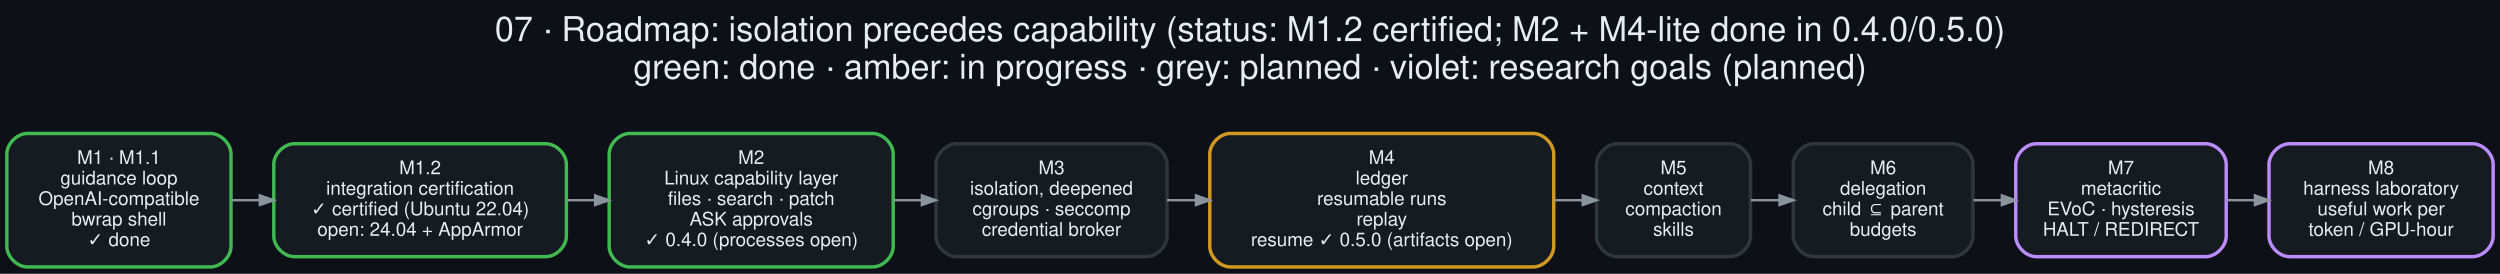
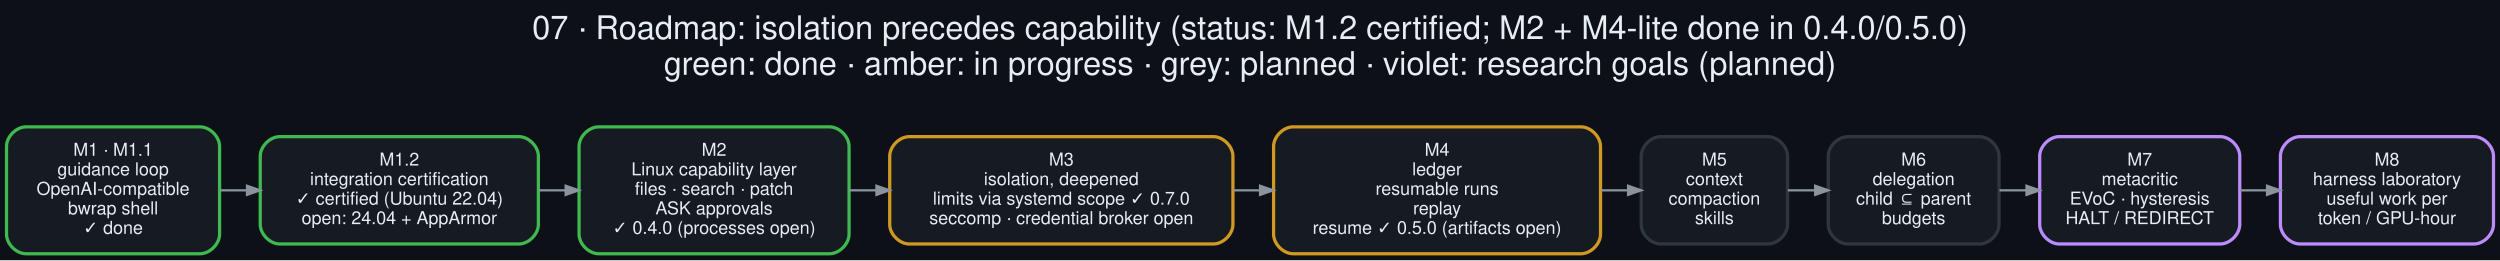
- <svg xmlns="http://www.w3.org/2000/svg" width="1461pt" height="160pt" viewBox="0.00 0.00 1461.00 160.00">
+ <svg xmlns="http://www.w3.org/2000/svg" width="1537pt" height="160pt" viewBox="0.00 0.00 1537.00 160.00">
  <g id="graph0" class="graph" transform="scale(1 1) rotate(0) translate(4 156)">
-     <polygon fill="#0d1117" stroke="transparent" points="-4,4 -4,-156 1457,-156 1457,4 -4,4" />
-     <text text-anchor="middle" x="726.5" y="-132" font-family="Helvetica,sans-Serif" font-size="20.00" fill="#e6edf3">07 · Roadmap: isolation precedes capability (status: M1.2 certified; M2 + M4-lite done in 0.4.0/0.5.0)</text>
-     <text text-anchor="middle" x="726.5" y="-110" font-family="Helvetica,sans-Serif" font-size="20.00" fill="#e6edf3">green: done · amber: in progress · grey: planned · violet: research goals (planned)</text>
-     <text text-anchor="middle" x="726.5" y="-88" font-family="Helvetica,sans-Serif" font-size="20.00" fill="#e6edf3"> </text>
+     <polygon fill="#0d1117" stroke="transparent" points="-4,4 -4,-156 1533,-156 1533,4 -4,4" />
+     <text text-anchor="middle" x="764.5" y="-132" font-family="Helvetica,sans-Serif" font-size="20.00" fill="#e6edf3">07 · Roadmap: isolation precedes capability (status: M1.2 certified; M2 + M4-lite done in 0.4.0/0.5.0)</text>
+     <text text-anchor="middle" x="764.5" y="-110" font-family="Helvetica,sans-Serif" font-size="20.00" fill="#e6edf3">green: done · amber: in progress · grey: planned · violet: research goals (planned)</text>
+     <text text-anchor="middle" x="764.5" y="-88" font-family="Helvetica,sans-Serif" font-size="20.00" fill="#e6edf3"> </text>
    <g id="node1" class="node">
      <path fill="#161b22" stroke="#3fb950" stroke-width="2" d="M119,-78C119,-78 12,-78 12,-78 6,-78 0,-72 0,-66 0,-66 0,-12 0,-12 0,-6 6,0 12,0 12,0 119,0 119,0 125,0 131,-6 131,-12 131,-12 131,-66 131,-66 131,-72 125,-78 119,-78" />
      <text text-anchor="middle" x="65.5" y="-60.2" font-family="Helvetica,sans-Serif" font-size="11.00" fill="#e6edf3">M1 · M1.1</text>
      <text text-anchor="middle" x="65.5" y="-48.2" font-family="Helvetica,sans-Serif" font-size="11.00" fill="#e6edf3">guidance loop</text>
      <text text-anchor="middle" x="65.5" y="-36.2" font-family="Helvetica,sans-Serif" font-size="11.00" fill="#e6edf3">OpenAI-compatible</text>
      <text text-anchor="middle" x="65.5" y="-24.2" font-family="Helvetica,sans-Serif" font-size="11.00" fill="#e6edf3">bwrap shell</text>
      <text text-anchor="middle" x="65.5" y="-12.2" font-family="Helvetica,sans-Serif" font-size="11.00" fill="#e6edf3">✓ done</text>
    </g>
    <g id="node2" class="node">
      <path fill="#161b22" stroke="#3fb950" stroke-width="2" d="M315,-72C315,-72 168,-72 168,-72 162,-72 156,-66 156,-60 156,-60 156,-18 156,-18 156,-12 162,-6 168,-6 168,-6 315,-6 315,-6 321,-6 327,-12 327,-18 327,-18 327,-60 327,-60 327,-66 321,-72 315,-72" />
      <text text-anchor="middle" x="241.5" y="-54.2" font-family="Helvetica,sans-Serif" font-size="11.00" fill="#e6edf3">M1.2</text>
      <text text-anchor="middle" x="241.5" y="-42.2" font-family="Helvetica,sans-Serif" font-size="11.00" fill="#e6edf3">integration certification</text>
      <text text-anchor="middle" x="241.5" y="-30.2" font-family="Helvetica,sans-Serif" font-size="11.00" fill="#e6edf3">✓ certified (Ubuntu 22.04)</text>
      <text text-anchor="middle" x="241.5" y="-18.2" font-family="Helvetica,sans-Serif" font-size="11.00" fill="#e6edf3">open: 24.04 + AppArmor</text>
    </g>
    <g id="edge1" class="edge">
      <path fill="none" stroke="#8b949e" stroke-width="1.4" d="M131.29,-39C136.68,-39 142.19,-39 147.73,-39" />
      <polygon fill="#8b949e" stroke="#8b949e" stroke-width="1.4" points="147.86,-41.8 155.86,-39 147.86,-36.2 147.86,-41.8" />
    </g>
    <g id="node3" class="node">
      <path fill="#161b22" stroke="#3fb950" stroke-width="2" d="M506,-78C506,-78 364,-78 364,-78 358,-78 352,-72 352,-66 352,-66 352,-12 352,-12 352,-6 358,0 364,0 364,0 506,0 506,0 512,0 518,-6 518,-12 518,-12 518,-66 518,-66 518,-72 512,-78 506,-78" />
      <text text-anchor="middle" x="435" y="-60.2" font-family="Helvetica,sans-Serif" font-size="11.00" fill="#e6edf3">M2</text>
      <text text-anchor="middle" x="435" y="-48.2" font-family="Helvetica,sans-Serif" font-size="11.00" fill="#e6edf3">Linux capability layer</text>
      <text text-anchor="middle" x="435" y="-36.2" font-family="Helvetica,sans-Serif" font-size="11.00" fill="#e6edf3">files · search · patch</text>
      <text text-anchor="middle" x="435" y="-24.2" font-family="Helvetica,sans-Serif" font-size="11.00" fill="#e6edf3">ASK approvals</text>
      <text text-anchor="middle" x="435" y="-12.2" font-family="Helvetica,sans-Serif" font-size="11.00" fill="#e6edf3">✓ 0.4.0 (processes open)</text>
    </g>
    <g id="edge2" class="edge">
      <path fill="none" stroke="#8b949e" stroke-width="1.4" d="M327.05,-39C332.57,-39 338.14,-39 343.69,-39" />
      <polygon fill="#8b949e" stroke="#8b949e" stroke-width="1.4" points="343.79,-41.8 351.79,-39 343.79,-36.2 343.79,-41.8" />
    </g>
    <g id="node4" class="node">
-       <path fill="#161b22" stroke="#30363d" stroke-width="2" d="M666,-72C666,-72 555,-72 555,-72 549,-72 543,-66 543,-60 543,-60 543,-18 543,-18 543,-12 549,-6 555,-6 555,-6 666,-6 666,-6 672,-6 678,-12 678,-18 678,-18 678,-60 678,-60 678,-66 672,-72 666,-72" />
-       <text text-anchor="middle" x="610.5" y="-54.2" font-family="Helvetica,sans-Serif" font-size="11.00" fill="#e6edf3">M3</text>
-       <text text-anchor="middle" x="610.5" y="-42.2" font-family="Helvetica,sans-Serif" font-size="11.00" fill="#e6edf3">isolation, deepened</text>
-       <text text-anchor="middle" x="610.5" y="-30.2" font-family="Helvetica,sans-Serif" font-size="11.00" fill="#e6edf3">cgroups · seccomp</text>
-       <text text-anchor="middle" x="610.5" y="-18.2" font-family="Helvetica,sans-Serif" font-size="11.00" fill="#e6edf3">credential broker</text>
+       <path fill="#161b22" stroke="#d29922" stroke-width="2" d="M742,-72C742,-72 555,-72 555,-72 549,-72 543,-66 543,-60 543,-60 543,-18 543,-18 543,-12 549,-6 555,-6 555,-6 742,-6 742,-6 748,-6 754,-12 754,-18 754,-18 754,-60 754,-60 754,-66 748,-72 742,-72" />
+       <text text-anchor="middle" x="648.5" y="-54.2" font-family="Helvetica,sans-Serif" font-size="11.00" fill="#e6edf3">M3</text>
+       <text text-anchor="middle" x="648.5" y="-42.2" font-family="Helvetica,sans-Serif" font-size="11.00" fill="#e6edf3">isolation, deepened</text>
+       <text text-anchor="middle" x="648.5" y="-30.2" font-family="Helvetica,sans-Serif" font-size="11.00" fill="#e6edf3">limits via systemd scope ✓ 0.7.0</text>
+       <text text-anchor="middle" x="648.5" y="-18.2" font-family="Helvetica,sans-Serif" font-size="11.00" fill="#e6edf3">seccomp · credential broker open</text>
    </g>
    <g id="edge3" class="edge">
-       <path fill="none" stroke="#8b949e" stroke-width="1.4" d="M518.18,-39C523.58,-39 529.01,-39 534.37,-39" />
-       <polygon fill="#8b949e" stroke="#8b949e" stroke-width="1.4" points="534.74,-41.8 542.74,-39 534.74,-36.2 534.74,-41.8" />
+       <path fill="none" stroke="#8b949e" stroke-width="1.4" d="M518.07,-39C523.54,-39 529.09,-39 534.66,-39" />
+       <polygon fill="#8b949e" stroke="#8b949e" stroke-width="1.4" points="534.84,-41.8 542.84,-39 534.84,-36.2 534.84,-41.8" />
    </g>
    <g id="node5" class="node">
-       <path fill="#161b22" stroke="#d29922" stroke-width="2" d="M892,-78C892,-78 715,-78 715,-78 709,-78 703,-72 703,-66 703,-66 703,-12 703,-12 703,-6 709,0 715,0 715,0 892,0 892,0 898,0 904,-6 904,-12 904,-12 904,-66 904,-66 904,-72 898,-78 892,-78" />
-       <text text-anchor="middle" x="803.5" y="-60.2" font-family="Helvetica,sans-Serif" font-size="11.00" fill="#e6edf3">M4</text>
-       <text text-anchor="middle" x="803.5" y="-48.2" font-family="Helvetica,sans-Serif" font-size="11.00" fill="#e6edf3">ledger</text>
-       <text text-anchor="middle" x="803.5" y="-36.2" font-family="Helvetica,sans-Serif" font-size="11.00" fill="#e6edf3">resumable runs</text>
-       <text text-anchor="middle" x="803.5" y="-24.2" font-family="Helvetica,sans-Serif" font-size="11.00" fill="#e6edf3">replay</text>
-       <text text-anchor="middle" x="803.5" y="-12.2" font-family="Helvetica,sans-Serif" font-size="11.00" fill="#e6edf3">resume ✓ 0.5.0 (artifacts open)</text>
+       <path fill="#161b22" stroke="#d29922" stroke-width="2" d="M968,-78C968,-78 791,-78 791,-78 785,-78 779,-72 779,-66 779,-66 779,-12 779,-12 779,-6 785,0 791,0 791,0 968,0 968,0 974,0 980,-6 980,-12 980,-12 980,-66 980,-66 980,-72 974,-78 968,-78" />
+       <text text-anchor="middle" x="879.5" y="-60.2" font-family="Helvetica,sans-Serif" font-size="11.00" fill="#e6edf3">M4</text>
+       <text text-anchor="middle" x="879.5" y="-48.2" font-family="Helvetica,sans-Serif" font-size="11.00" fill="#e6edf3">ledger</text>
+       <text text-anchor="middle" x="879.5" y="-36.2" font-family="Helvetica,sans-Serif" font-size="11.00" fill="#e6edf3">resumable runs</text>
+       <text text-anchor="middle" x="879.5" y="-24.2" font-family="Helvetica,sans-Serif" font-size="11.00" fill="#e6edf3">replay</text>
+       <text text-anchor="middle" x="879.5" y="-12.2" font-family="Helvetica,sans-Serif" font-size="11.00" fill="#e6edf3">resume ✓ 0.5.0 (artifacts open)</text>
    </g>
    <g id="edge4" class="edge">
-       <path fill="none" stroke="#8b949e" stroke-width="1.4" d="M678.03,-39C683.46,-39 689.02,-39 694.64,-39" />
-       <polygon fill="#8b949e" stroke="#8b949e" stroke-width="1.4" points="694.91,-41.8 702.91,-39 694.91,-36.2 694.91,-41.8" />
+       <path fill="none" stroke="#8b949e" stroke-width="1.4" d="M754.28,-39C759.62,-39 764.98,-39 770.32,-39" />
+       <polygon fill="#8b949e" stroke="#8b949e" stroke-width="1.4" points="770.69,-41.8 778.69,-39 770.69,-36.2 770.69,-41.8" />
    </g>
    <g id="node6" class="node">
-       <path fill="#161b22" stroke="#30363d" stroke-width="2" d="M1007,-72C1007,-72 941,-72 941,-72 935,-72 929,-66 929,-60 929,-60 929,-18 929,-18 929,-12 935,-6 941,-6 941,-6 1007,-6 1007,-6 1013,-6 1019,-12 1019,-18 1019,-18 1019,-60 1019,-60 1019,-66 1013,-72 1007,-72" />
-       <text text-anchor="middle" x="974" y="-54.2" font-family="Helvetica,sans-Serif" font-size="11.00" fill="#e6edf3">M5</text>
-       <text text-anchor="middle" x="974" y="-42.2" font-family="Helvetica,sans-Serif" font-size="11.00" fill="#e6edf3">context</text>
-       <text text-anchor="middle" x="974" y="-30.2" font-family="Helvetica,sans-Serif" font-size="11.00" fill="#e6edf3">compaction</text>
-       <text text-anchor="middle" x="974" y="-18.2" font-family="Helvetica,sans-Serif" font-size="11.00" fill="#e6edf3">skills</text>
+       <path fill="#161b22" stroke="#30363d" stroke-width="2" d="M1083,-72C1083,-72 1017,-72 1017,-72 1011,-72 1005,-66 1005,-60 1005,-60 1005,-18 1005,-18 1005,-12 1011,-6 1017,-6 1017,-6 1083,-6 1083,-6 1089,-6 1095,-12 1095,-18 1095,-18 1095,-60 1095,-60 1095,-66 1089,-72 1083,-72" />
+       <text text-anchor="middle" x="1050" y="-54.2" font-family="Helvetica,sans-Serif" font-size="11.00" fill="#e6edf3">M5</text>
+       <text text-anchor="middle" x="1050" y="-42.2" font-family="Helvetica,sans-Serif" font-size="11.00" fill="#e6edf3">context</text>
+       <text text-anchor="middle" x="1050" y="-30.2" font-family="Helvetica,sans-Serif" font-size="11.00" fill="#e6edf3">compaction</text>
+       <text text-anchor="middle" x="1050" y="-18.2" font-family="Helvetica,sans-Serif" font-size="11.00" fill="#e6edf3">skills</text>
    </g>
    <g id="edge5" class="edge">
-       <path fill="none" stroke="#8b949e" stroke-width="1.4" d="M904.46,-39C910.05,-39 915.53,-39 920.82,-39" />
-       <polygon fill="#8b949e" stroke="#8b949e" stroke-width="1.4" points="920.95,-41.8 928.95,-39 920.95,-36.2 920.95,-41.8" />
+       <path fill="none" stroke="#8b949e" stroke-width="1.4" d="M980.46,-39C986.05,-39 991.53,-39 996.82,-39" />
+       <polygon fill="#8b949e" stroke="#8b949e" stroke-width="1.4" points="996.95,-41.8 1004.95,-39 996.95,-36.2 996.95,-41.8" />
    </g>
    <g id="node7" class="node">
-       <path fill="#161b22" stroke="#30363d" stroke-width="2" d="M1137,-72C1137,-72 1056,-72 1056,-72 1050,-72 1044,-66 1044,-60 1044,-60 1044,-18 1044,-18 1044,-12 1050,-6 1056,-6 1056,-6 1137,-6 1137,-6 1143,-6 1149,-12 1149,-18 1149,-18 1149,-60 1149,-60 1149,-66 1143,-72 1137,-72" />
-       <text text-anchor="middle" x="1096.5" y="-54.2" font-family="Helvetica,sans-Serif" font-size="11.00" fill="#e6edf3">M6</text>
-       <text text-anchor="middle" x="1096.5" y="-42.2" font-family="Helvetica,sans-Serif" font-size="11.00" fill="#e6edf3">delegation</text>
-       <text text-anchor="middle" x="1096.5" y="-30.2" font-family="Helvetica,sans-Serif" font-size="11.00" fill="#e6edf3">child ⊆ parent</text>
-       <text text-anchor="middle" x="1096.5" y="-18.2" font-family="Helvetica,sans-Serif" font-size="11.00" fill="#e6edf3">budgets</text>
+       <path fill="#161b22" stroke="#30363d" stroke-width="2" d="M1213,-72C1213,-72 1132,-72 1132,-72 1126,-72 1120,-66 1120,-60 1120,-60 1120,-18 1120,-18 1120,-12 1126,-6 1132,-6 1132,-6 1213,-6 1213,-6 1219,-6 1225,-12 1225,-18 1225,-18 1225,-60 1225,-60 1225,-66 1219,-72 1213,-72" />
+       <text text-anchor="middle" x="1172.5" y="-54.2" font-family="Helvetica,sans-Serif" font-size="11.00" fill="#e6edf3">M6</text>
+       <text text-anchor="middle" x="1172.5" y="-42.2" font-family="Helvetica,sans-Serif" font-size="11.00" fill="#e6edf3">delegation</text>
+       <text text-anchor="middle" x="1172.5" y="-30.2" font-family="Helvetica,sans-Serif" font-size="11.00" fill="#e6edf3">child ⊆ parent</text>
+       <text text-anchor="middle" x="1172.5" y="-18.2" font-family="Helvetica,sans-Serif" font-size="11.00" fill="#e6edf3">budgets</text>
    </g>
    <g id="edge6" class="edge">
-       <path fill="none" stroke="#8b949e" stroke-width="1.4" d="M1019.19,-39C1024.6,-39 1030.2,-39 1035.8,-39" />
-       <polygon fill="#8b949e" stroke="#8b949e" stroke-width="1.4" points="1035.97,-41.8 1043.97,-39 1035.97,-36.2 1035.97,-41.8" />
+       <path fill="none" stroke="#8b949e" stroke-width="1.4" d="M1095.19,-39C1100.6,-39 1106.2,-39 1111.8,-39" />
+       <polygon fill="#8b949e" stroke="#8b949e" stroke-width="1.4" points="1111.97,-41.8 1119.97,-39 1111.97,-36.2 1111.97,-41.8" />
    </g>
    <g id="node8" class="node">
-       <path fill="#161b22" stroke="#bc8cff" stroke-width="2" d="M1285,-72C1285,-72 1186,-72 1186,-72 1180,-72 1174,-66 1174,-60 1174,-60 1174,-18 1174,-18 1174,-12 1180,-6 1186,-6 1186,-6 1285,-6 1285,-6 1291,-6 1297,-12 1297,-18 1297,-18 1297,-60 1297,-60 1297,-66 1291,-72 1285,-72" />
-       <text text-anchor="middle" x="1235.5" y="-54.2" font-family="Helvetica,sans-Serif" font-size="11.00" fill="#e6edf3">M7</text>
-       <text text-anchor="middle" x="1235.5" y="-42.2" font-family="Helvetica,sans-Serif" font-size="11.00" fill="#e6edf3">metacritic</text>
-       <text text-anchor="middle" x="1235.5" y="-30.2" font-family="Helvetica,sans-Serif" font-size="11.00" fill="#e6edf3">EVoC · hysteresis</text>
-       <text text-anchor="middle" x="1235.5" y="-18.2" font-family="Helvetica,sans-Serif" font-size="11.00" fill="#e6edf3">HALT / REDIRECT</text>
+       <path fill="#161b22" stroke="#bc8cff" stroke-width="2" d="M1361,-72C1361,-72 1262,-72 1262,-72 1256,-72 1250,-66 1250,-60 1250,-60 1250,-18 1250,-18 1250,-12 1256,-6 1262,-6 1262,-6 1361,-6 1361,-6 1367,-6 1373,-12 1373,-18 1373,-18 1373,-60 1373,-60 1373,-66 1367,-72 1361,-72" />
+       <text text-anchor="middle" x="1311.5" y="-54.2" font-family="Helvetica,sans-Serif" font-size="11.00" fill="#e6edf3">M7</text>
+       <text text-anchor="middle" x="1311.5" y="-42.2" font-family="Helvetica,sans-Serif" font-size="11.00" fill="#e6edf3">metacritic</text>
+       <text text-anchor="middle" x="1311.5" y="-30.2" font-family="Helvetica,sans-Serif" font-size="11.00" fill="#e6edf3">EVoC · hysteresis</text>
+       <text text-anchor="middle" x="1311.5" y="-18.2" font-family="Helvetica,sans-Serif" font-size="11.00" fill="#e6edf3">HALT / REDIRECT</text>
    </g>
    <g id="edge7" class="edge">
-       <path fill="none" stroke="#8b949e" stroke-width="1.4" d="M1149.29,-39C1154.69,-39 1160.23,-39 1165.78,-39" />
-       <polygon fill="#8b949e" stroke="#8b949e" stroke-width="1.4" points="1165.89,-41.8 1173.89,-39 1165.89,-36.2 1165.89,-41.8" />
+       <path fill="none" stroke="#8b949e" stroke-width="1.4" d="M1225.29,-39C1230.69,-39 1236.23,-39 1241.78,-39" />
+       <polygon fill="#8b949e" stroke="#8b949e" stroke-width="1.4" points="1241.89,-41.8 1249.89,-39 1241.89,-36.2 1241.89,-41.8" />
    </g>
    <g id="node9" class="node">
-       <path fill="#161b22" stroke="#bc8cff" stroke-width="2" d="M1441,-72C1441,-72 1334,-72 1334,-72 1328,-72 1322,-66 1322,-60 1322,-60 1322,-18 1322,-18 1322,-12 1328,-6 1334,-6 1334,-6 1441,-6 1441,-6 1447,-6 1453,-12 1453,-18 1453,-18 1453,-60 1453,-60 1453,-66 1447,-72 1441,-72" />
-       <text text-anchor="middle" x="1387.5" y="-54.2" font-family="Helvetica,sans-Serif" font-size="11.00" fill="#e6edf3">M8</text>
-       <text text-anchor="middle" x="1387.5" y="-42.2" font-family="Helvetica,sans-Serif" font-size="11.00" fill="#e6edf3">harness laboratory</text>
-       <text text-anchor="middle" x="1387.5" y="-30.2" font-family="Helvetica,sans-Serif" font-size="11.00" fill="#e6edf3">useful work per</text>
-       <text text-anchor="middle" x="1387.5" y="-18.2" font-family="Helvetica,sans-Serif" font-size="11.00" fill="#e6edf3">token / GPU-hour</text>
+       <path fill="#161b22" stroke="#bc8cff" stroke-width="2" d="M1517,-72C1517,-72 1410,-72 1410,-72 1404,-72 1398,-66 1398,-60 1398,-60 1398,-18 1398,-18 1398,-12 1404,-6 1410,-6 1410,-6 1517,-6 1517,-6 1523,-6 1529,-12 1529,-18 1529,-18 1529,-60 1529,-60 1529,-66 1523,-72 1517,-72" />
+       <text text-anchor="middle" x="1463.5" y="-54.2" font-family="Helvetica,sans-Serif" font-size="11.00" fill="#e6edf3">M8</text>
+       <text text-anchor="middle" x="1463.5" y="-42.2" font-family="Helvetica,sans-Serif" font-size="11.00" fill="#e6edf3">harness laboratory</text>
+       <text text-anchor="middle" x="1463.5" y="-30.2" font-family="Helvetica,sans-Serif" font-size="11.00" fill="#e6edf3">useful work per</text>
+       <text text-anchor="middle" x="1463.5" y="-18.2" font-family="Helvetica,sans-Serif" font-size="11.00" fill="#e6edf3">token / GPU-hour</text>
    </g>
    <g id="edge8" class="edge">
-       <path fill="none" stroke="#8b949e" stroke-width="1.4" d="M1297.08,-39C1302.54,-39 1308.11,-39 1313.66,-39" />
-       <polygon fill="#8b949e" stroke="#8b949e" stroke-width="1.4" points="1313.77,-41.8 1321.77,-39 1313.77,-36.2 1313.77,-41.8" />
+       <path fill="none" stroke="#8b949e" stroke-width="1.4" d="M1373.08,-39C1378.54,-39 1384.11,-39 1389.66,-39" />
+       <polygon fill="#8b949e" stroke="#8b949e" stroke-width="1.4" points="1389.77,-41.8 1397.77,-39 1389.77,-36.2 1389.77,-41.8" />
    </g>
  </g>
</svg>
